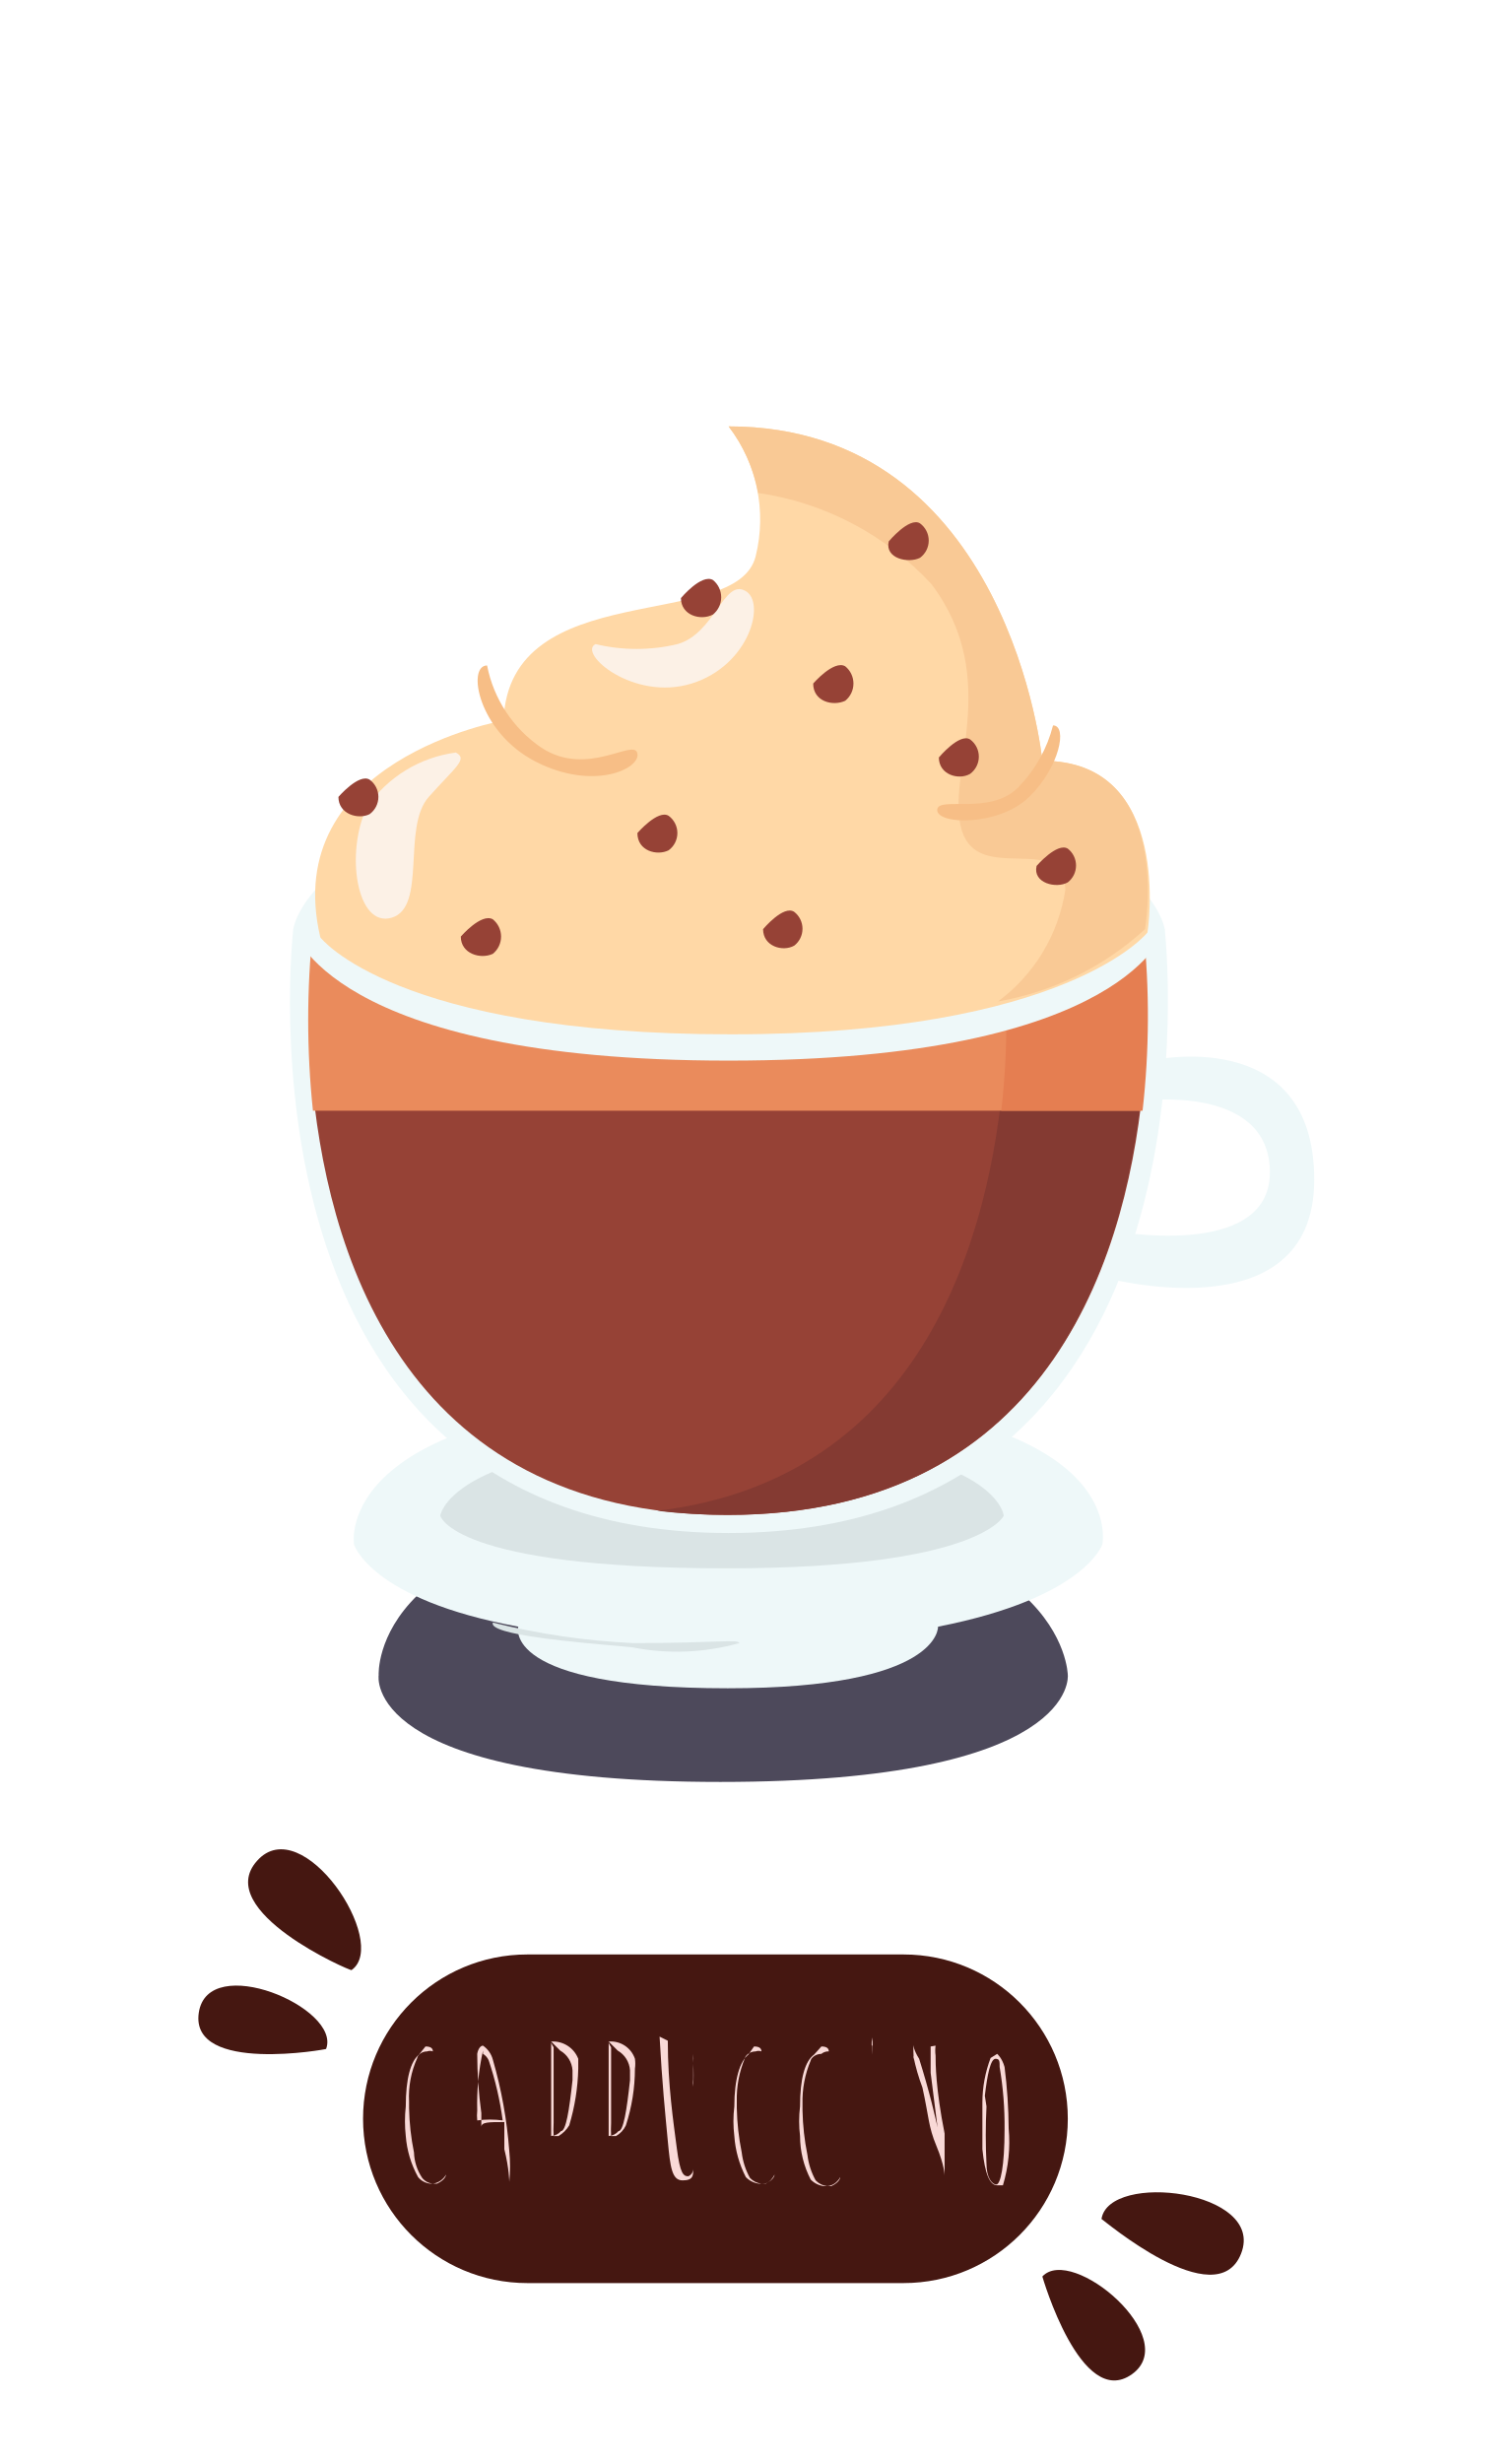
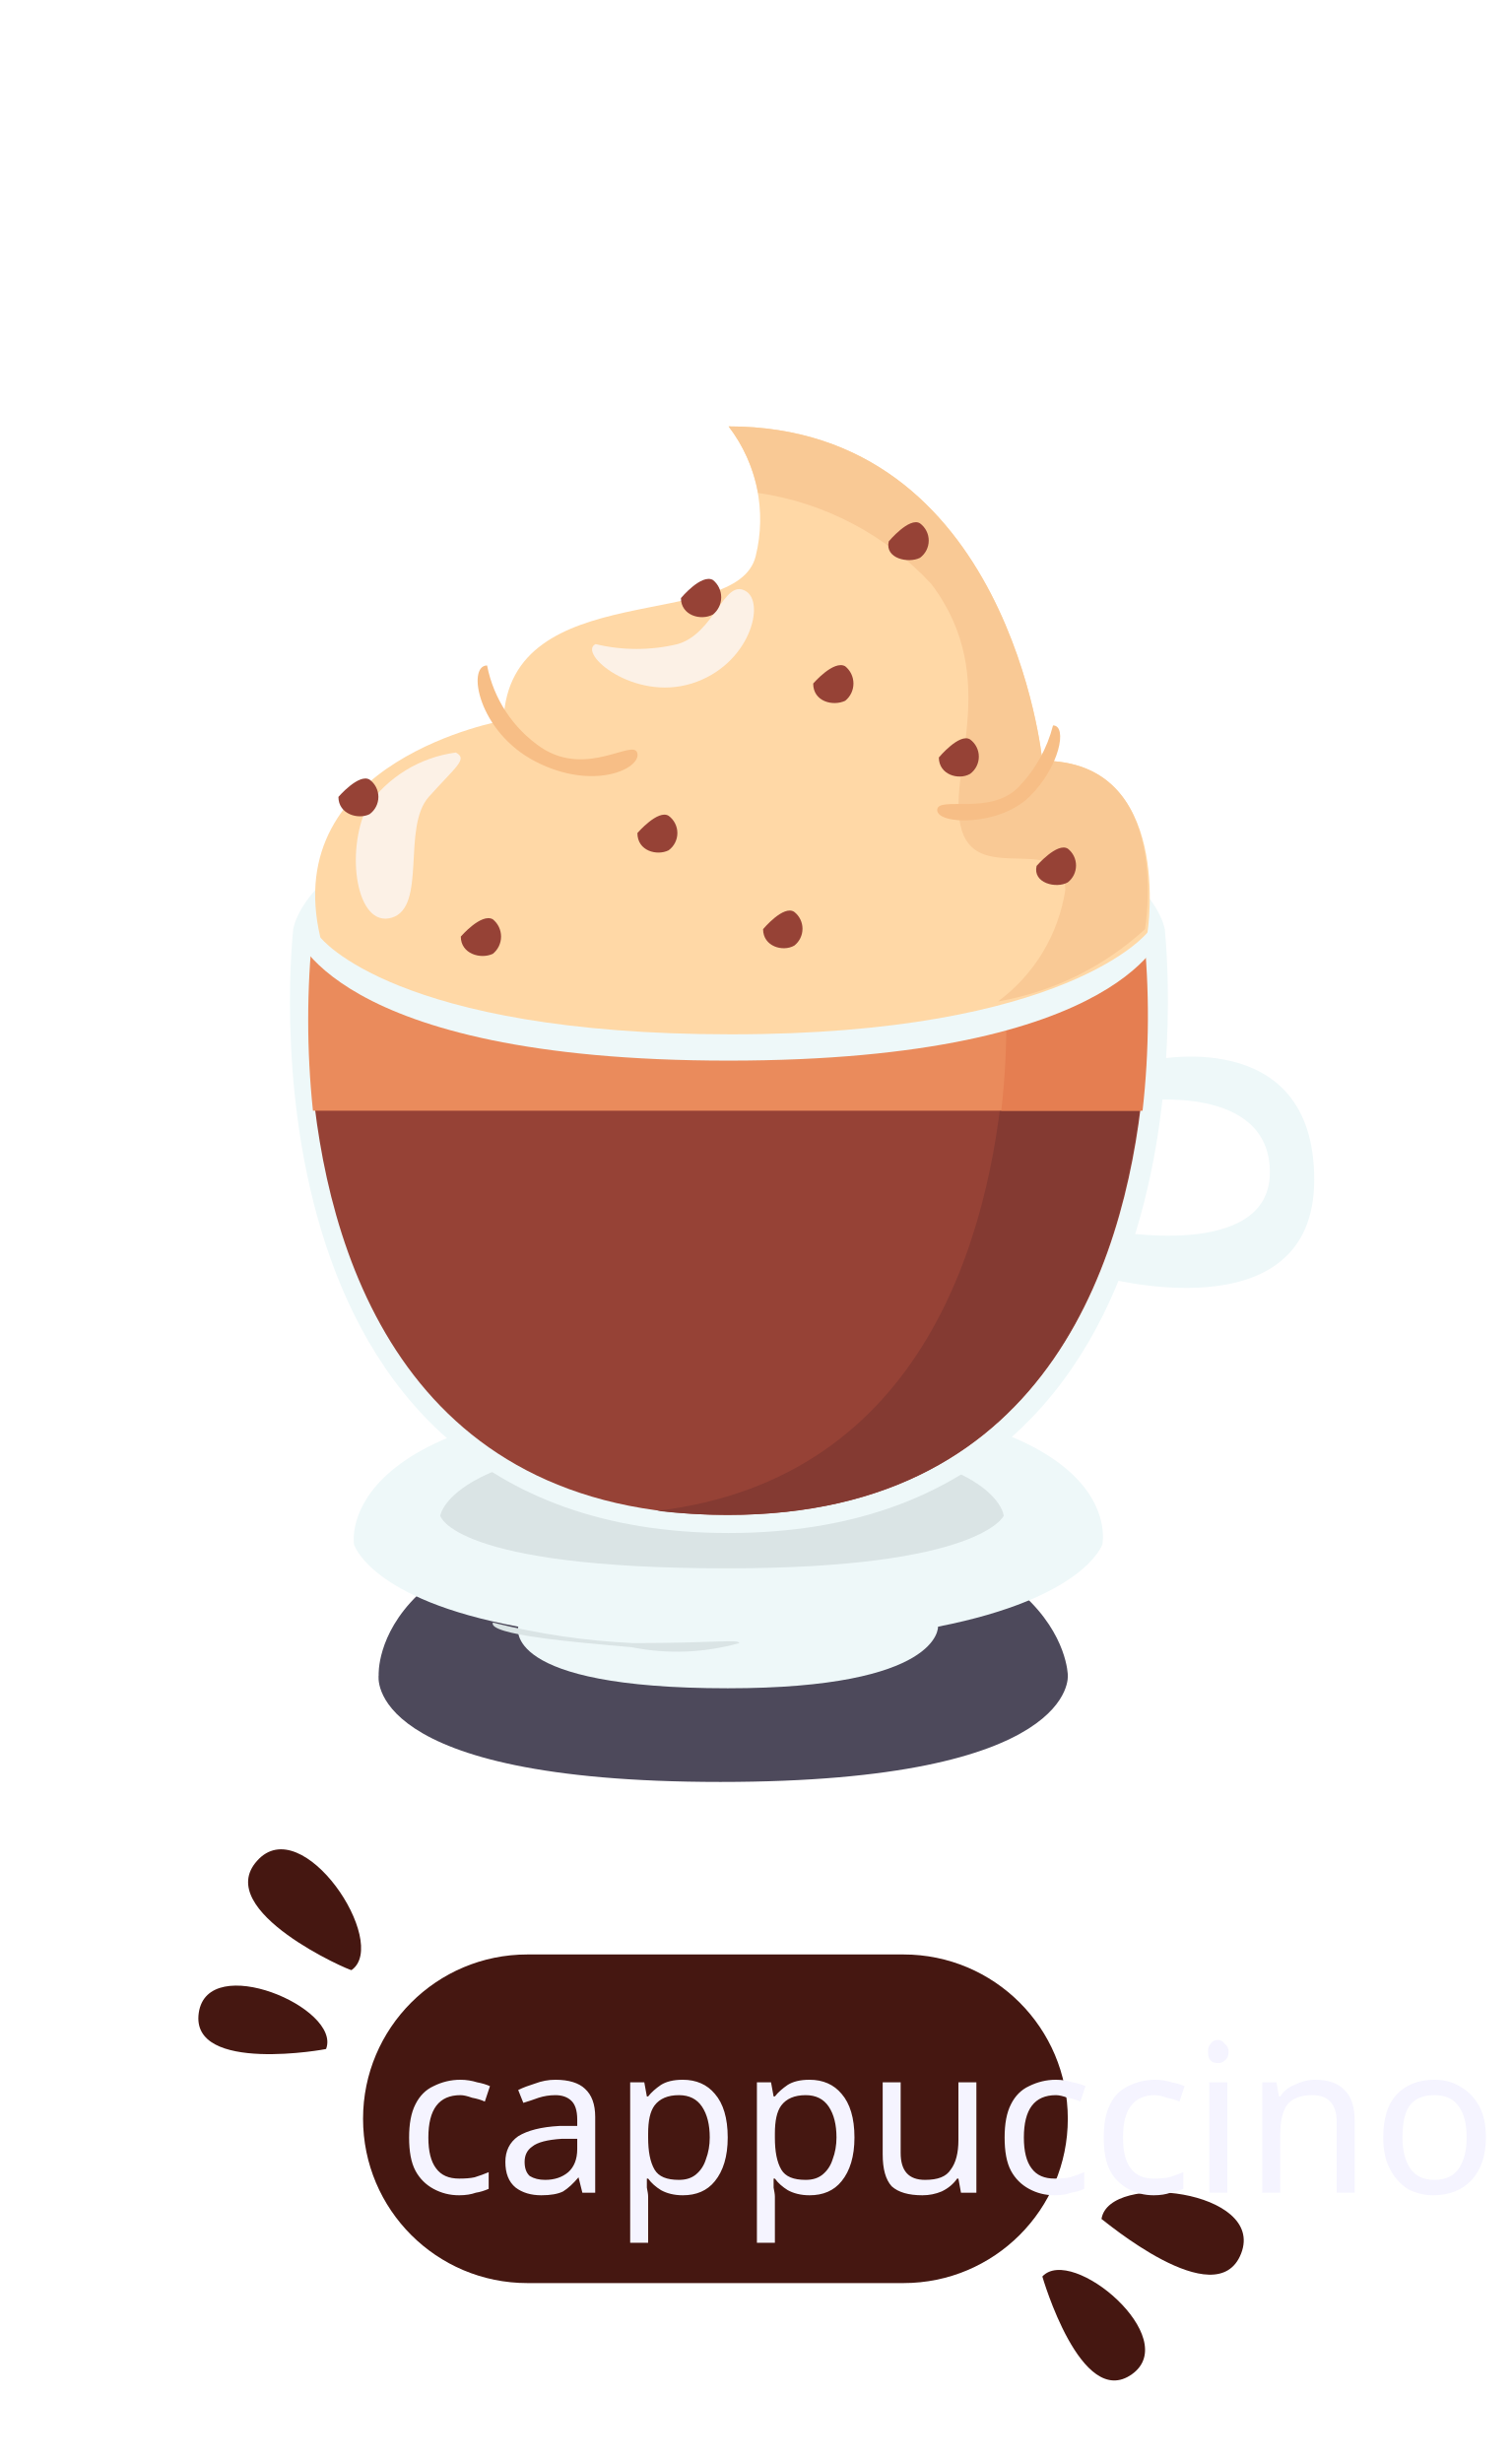
<svg xmlns="http://www.w3.org/2000/svg" viewBox="0 0 18.4 29.98">
  <defs>
-     <style>.cls-1{fill:none;}.cls-2{fill:#4d495b;}.cls-3{fill:#eef8f9;}.cls-4{fill:#dae4e5;}.cls-5{fill:#964236;}.cls-6{fill:#843a32;}.cls-7{fill:#ea8b5c;}.cls-8{fill:#e57e51;}.cls-9{fill:#ffd8a6;}.cls-10{fill:#f9c995;}.cls-11{fill:#f7be86;}.cls-12{fill:#fcf1e6;}.cls-13{fill:#451711;}.cls-14{fill:#f9d9d7;}</style>
+     <style>.cls-1{fill:none;}.cls-2{fill:#4d495b;}.cls-3{fill:#eef8f9;}.cls-4{fill:#dae4e5;}.cls-5{fill:#964236;}.cls-6{fill:#843a32;}.cls-7{fill:#ea8b5c;}.cls-8{fill:#e57e51;}.cls-9{fill:#ffd8a6;}.cls-10{fill:#f9c995;}.cls-11{fill:#f7be86;}.cls-12{fill:#fcf1e6;}.cls-13{fill:#451711;}.cls-14{font-size:2.51px;fill:#f5f4ff;font-family:AmaticSC-Regular, Amatic SC;}</style>
  </defs>
  <g id="coffee_types_illustration_pack" data-name="coffee types illustration pack">
    <rect class="cls-1" width="18.4" height="29.98" rx="8" />
    <path class="cls-2" d="M4.61,20.39s-.11-1.95,4.13-1.95S13,20.39,13,20.39s.14,1.3-4.23,1.3S4.61,20.39,4.61,20.39Z" />
    <path class="cls-3" d="M8.91,17C4,17,4.31,18.8,4.31,18.8s.2.67,2,1h0s-.22.75,2.55.75c2.6,0,2.56-.75,2.56-.75h0c1.79-.35,2-1,2-1S13.82,17,8.91,17Z" />
    <path class="cls-4" d="M8.89,17.52c-3.41,0-3.53.93-3.53.93s.15.64,3.49.64c3.09,0,3.37-.64,3.37-.64S12.14,17.52,8.89,17.52Z" />
    <path class="cls-4" d="M9,20c0-.05-.3,0-1.29,0A8.71,8.71,0,0,1,6,19.75c-.06.15,1,.24,1.69.3A2.8,2.8,0,0,0,9,20Z" />
    <path class="cls-3" d="M14,12.91l-.1.49s1.56-.21,1.56.87-1.94.71-1.94.71l-.12.56S16,16.27,16,14.36,14,12.91,14,12.91Z" />
    <path class="cls-3" d="M14.18,11.31H3.57s-.85,7.35,5.3,7.35S14.18,11.31,14.18,11.31Z" />
    <path class="cls-5" d="M3.79,13.06c.17,2.11,1.08,5.38,5.07,5.38s4.9-3.27,5.07-5.38Z" />
    <path class="cls-6" d="M12.22,13.06C12.06,15,11.27,18,8,18.39a7.62,7.62,0,0,0,.85.05c4,0,4.9-3.27,5.07-5.38Z" />
    <path class="cls-7" d="M13.89,13.52a10.2,10.2,0,0,0,0-2.21H3.81a10.56,10.56,0,0,0,0,2.21Z" />
    <path class="cls-8" d="M13.92,11.31H12.19a9.79,9.79,0,0,1,0,2.21h1.72A10.2,10.2,0,0,0,13.92,11.31Z" />
    <path class="cls-3" d="M8.87,9.56c-5.07,0-5.3,1.75-5.3,1.75s.42,1.6,5.3,1.6,5.31-1.6,5.31-1.6S13.94,9.56,8.87,9.56Z" />
    <path class="cls-9" d="M12.69,9.26s-.4-4.07-3.82-4.07A1.86,1.86,0,0,1,9.2,6.77c-.23.93-3,.23-3.07,2,0,0-2.74.48-2.23,2.64,0,0,.9,1.18,5,1.18s5.07-1.24,5.07-1.24S14.3,9.26,12.69,9.26Z" />
    <path class="cls-10" d="M12.15,12.19a3.55,3.55,0,0,0,1.79-.88s.36-2.05-1.25-2.05c0,0-.4-4.07-3.82-4.07A1.9,1.9,0,0,1,9.23,6a3.58,3.58,0,0,1,2.11,1.11c.88,1.17.16,2.33.37,3s1.23,0,1.26.72A2.08,2.08,0,0,1,12.15,12.19Z" />
    <path class="cls-11" d="M12.82,8.83a1.67,1.67,0,0,1-.41.74c-.34.37-1,.11-1,.29s.75.2,1.12-.16S13,8.83,12.82,8.83Z" />
    <path class="cls-11" d="M6.59,9.1a1.57,1.57,0,0,1-.66-1c-.25,0-.11.81.59,1.17s1.28.09,1.24-.1S7.15,9.47,6.59,9.1Z" />
    <path class="cls-12" d="M5.55,9.16a1.56,1.56,0,0,0-1.08.66c-.27.55-.13,1.48.3,1.35s.12-1.1.45-1.47S5.7,9.24,5.55,9.16Z" />
    <path class="cls-12" d="M9.07,7.19c-.26-.14-.37.52-.82.65a2.14,2.14,0,0,1-1,0c-.22.11.46.7,1.17.48S9.33,7.32,9.07,7.19Z" />
    <path class="cls-5" d="M8.68,7.06c-.14-.08-.39.22-.39.22,0,.21.24.28.39.2A.27.27,0,0,0,8.68,7.06Z" />
    <path class="cls-5" d="M11.2,6.37c-.13-.08-.38.22-.38.22-.05.21.24.27.38.2A.26.26,0,0,0,11.2,6.37Z" />
    <path class="cls-5" d="M10.29,8.11c-.14-.08-.39.21-.39.21,0,.22.24.28.39.21A.27.27,0,0,0,10.29,8.11Z" />
    <path class="cls-5" d="M8.14,9.93c-.13-.08-.38.21-.38.21,0,.22.24.28.38.21A.26.26,0,0,0,8.14,9.93Z" />
    <path class="cls-5" d="M4.5,9.49c-.13-.08-.38.21-.38.21,0,.21.24.28.38.21A.26.26,0,0,0,4.5,9.49Z" />
    <path class="cls-5" d="M6,11.19c-.14-.08-.39.21-.39.21,0,.21.24.28.39.21A.27.27,0,0,0,6,11.19Z" />
    <path class="cls-5" d="M9.67,11.1c-.13-.09-.38.21-.38.21,0,.21.24.28.38.2A.26.26,0,0,0,9.67,11.1Z" />
    <path class="cls-5" d="M11.81,9c-.13-.08-.38.22-.38.22,0,.21.24.28.38.2A.26.26,0,0,0,11.81,9Z" />
    <path class="cls-5" d="M13,10.33c-.13-.08-.38.21-.38.21-.05.21.24.28.38.2A.26.26,0,0,0,13,10.33Z" />
    <path class="cls-13" d="M13,25.79a2,2,0,0,1-2,2H6.42a2,2,0,0,1-2-2h0a2,2,0,0,1,2-2H11a2,2,0,0,1,2,2Z" />
-     <path class="cls-14" d="M5.18,24.91h0q.09,0,.09.06s0,0,0,0h0a.1.1,0,0,0-.07,0c-.08,0-.12.06-.12.08a1.14,1.14,0,0,0-.1.53v.08a3,3,0,0,0,.06.54.59.59,0,0,0,.1.31.19.19,0,0,0,.13.07.22.22,0,0,0,.16-.11h0v0h0s0,.06-.11.11l-.08,0h0a.22.22,0,0,1-.15-.08A1.23,1.23,0,0,1,4.94,26a1.63,1.63,0,0,1,0-.36v0c0-.34.06-.55.16-.63Z" />
-     <path class="cls-14" d="M5.88,24.9h0a.3.3,0,0,1,.12.17,5.43,5.43,0,0,1,.2,1.11,1.89,1.89,0,0,1,0,.38.05.05,0,0,1,0,0s0-.16-.06-.4c0,0,0-.14,0-.33h0c-.19,0-.28,0-.28.06v.19l0,.47a0,0,0,0,1,0,0l0,0a0,0,0,0,1,0-.05c0-.36,0-.57,0-.64v-.14A5.3,5.3,0,0,1,5.81,25C5.82,24.94,5.85,24.9,5.88,24.9Zm0,.06a3,3,0,0,0-.07.73.55.55,0,0,0,0,.12v0a1.18,1.18,0,0,1,.31,0h0a3.92,3.92,0,0,0-.17-.73A.17.17,0,0,0,5.88,25Z" />
-     <path class="cls-14" d="M6.71,24.85a.33.33,0,0,1,.33.21s0,.07,0,.12a2.59,2.59,0,0,1-.11.69A.37.37,0,0,1,6.8,26l-.06,0h0v.16c0,.19,0,.3,0,.33s0,0,0,0v0s0,0,0,0h0s0,0,0,0v0h0s0-.08,0-.13h0V26a0,0,0,0,1,0,0s0,0,0,0a1.36,1.36,0,0,1,0-.16l0-.92a0,0,0,0,1,0,0h0S6.7,24.86,6.71,24.85Zm0,0,0,.91V26h0a.17.17,0,0,0,.12-.06c.06,0,.1-.25.14-.62,0-.06,0-.1,0-.12a.3.3,0,0,0-.15-.24Z" />
-     <path class="cls-14" d="M7.41,24.85a.31.31,0,0,1,.32.21.43.43,0,0,1,0,.12,2.24,2.24,0,0,1-.11.69A.29.29,0,0,1,7.5,26l-.06,0h0v.16c0,.19,0,.3,0,.33s0,0,0,0v0s0,0,0,0h0l0,0v0h0s0-.08,0-.13h0V26s0,0,0,0,0,0,0,0a1.36,1.36,0,0,1,0-.16l0-.92s0,0,0,0h0S7.4,24.86,7.41,24.85Zm0,0,0,.91V26h0a.17.17,0,0,0,.12-.06c.06,0,.1-.25.14-.62v-.12a.3.3,0,0,0-.15-.24Z" />
-     <path class="cls-14" d="M8.13,24.84h0a.05.05,0,0,1,0,0v0c0,.54.07,1,.11,1.31s.08.34.14.34a.1.1,0,0,0,.06-.09c0-.14,0-.47,0-1a2.72,2.72,0,0,0,0-.28V25h0c0-.05,0-.09,0-.14l0,0h0s0,.05,0,.14h0a.54.54,0,0,1,0,.11v.2h0a.34.34,0,0,0,0,.09v0c0,.58,0,.92,0,1s0,.14-.13.14-.15-.16-.18-.48-.07-.71-.1-1.27Z" />
-     <path class="cls-14" d="M9.18,24.91h0q.09,0,.09.06a0,0,0,0,1,0,0h0a.1.1,0,0,0-.07,0c-.08,0-.13.06-.13.08a1.28,1.28,0,0,0-.1.53v.08a3,3,0,0,0,.06.54.85.85,0,0,0,.1.31.23.23,0,0,0,.14.07c.05,0,.1,0,.16-.11h0v0h0s0,.06-.11.11l-.08,0h0a.27.27,0,0,1-.16-.08A1.28,1.28,0,0,1,8.94,26a1.48,1.48,0,0,1,0-.36v0c0-.34.07-.55.17-.63Z" />
-     <path class="cls-14" d="M10,24.91h0q.09,0,.09.06a0,0,0,0,1,0,0h0A.13.13,0,0,0,10,25c-.08,0-.13.06-.13.08a1.28,1.28,0,0,0-.1.53v.08a3,3,0,0,0,.06.54.85.85,0,0,0,.1.31.23.23,0,0,0,.14.07s.1,0,.16-.11h0v0h0s0,.06-.11.11l-.09,0h0a.27.27,0,0,1-.16-.08A1.15,1.15,0,0,1,9.74,26a1.48,1.48,0,0,1,0-.36v0c0-.34.06-.55.17-.63Z" />
-     <path class="cls-14" d="M10.62,24.9h0s0,.09,0,.27v.06q0,.11,0,.51s0,0,0,0c0,.18,0,.32,0,.42v.33a.18.18,0,0,0,0,0s0,0,0,0h0s0,0,0-.13c0-.59,0-1,0-1.21v-.14a1.48,1.48,0,0,0,0-.21S10.6,24.91,10.62,24.9Z" />
-     <path class="cls-14" d="M11.39,24.9h0l0,0a.45.45,0,0,0,0,.12c0,.09,0,.4.11.95l0,.51a0,0,0,0,1,0,0s0-.12-.1-.36-.09-.35-.17-.71a2.54,2.54,0,0,1-.11-.38h0v.06c0,.07,0,.27,0,.61s0,.59,0,.83h0l0,0h0v-.05c0-.22,0-.48,0-.79s0-.54,0-.61a.66.66,0,0,0,0-.11v0s0,0,0,0,0-.08,0-.08,0,.06.07.17c.12.38.2.71.26,1a.9.9,0,0,1,0,.12h0l-.12-.95s0-.11,0-.19v-.13Z" />
-     <path class="cls-14" d="M12.14,25h0s.06.05.09.16a6.3,6.3,0,0,1,.05.75,1.82,1.82,0,0,1-.07.69s-.05,0-.07,0h0c-.09,0-.15-.14-.18-.44,0-.11,0-.27,0-.47v-.1a1.53,1.53,0,0,1,.1-.54s0,0,0,0Zm-.13.64a6.88,6.88,0,0,0,0,.7c0,.17.07.25.12.25s.1-.22.1-.67h0a4.26,4.26,0,0,0-.06-.76c0-.07,0-.1-.05-.1h0c-.06,0-.1.19-.13.45Z" />
    <path class="cls-13" d="M2.42,24.5c.11-.75,1.74-.06,1.55.44C4,24.94,2.31,25.25,2.42,24.5Z" />
    <path class="cls-13" d="M3.13,22.65c.55-.62,1.62,1,1.15,1.33C4.28,24,2.58,23.26,3.13,22.65Z" />
    <path class="cls-13" d="M13.78,28.9c.62-.44-.73-1.58-1.09-1.19C12.69,27.71,13.16,29.34,13.78,28.9Z" />
    <path class="cls-13" d="M15.11,27.43c.3-.77-1.61-1-1.7-.42C13.41,27,14.81,28.2,15.11,27.43Z" />
+     <text class="cls-14" transform="translate(4.84 26.69)">cappuccino</text>
  </g>
</svg>
